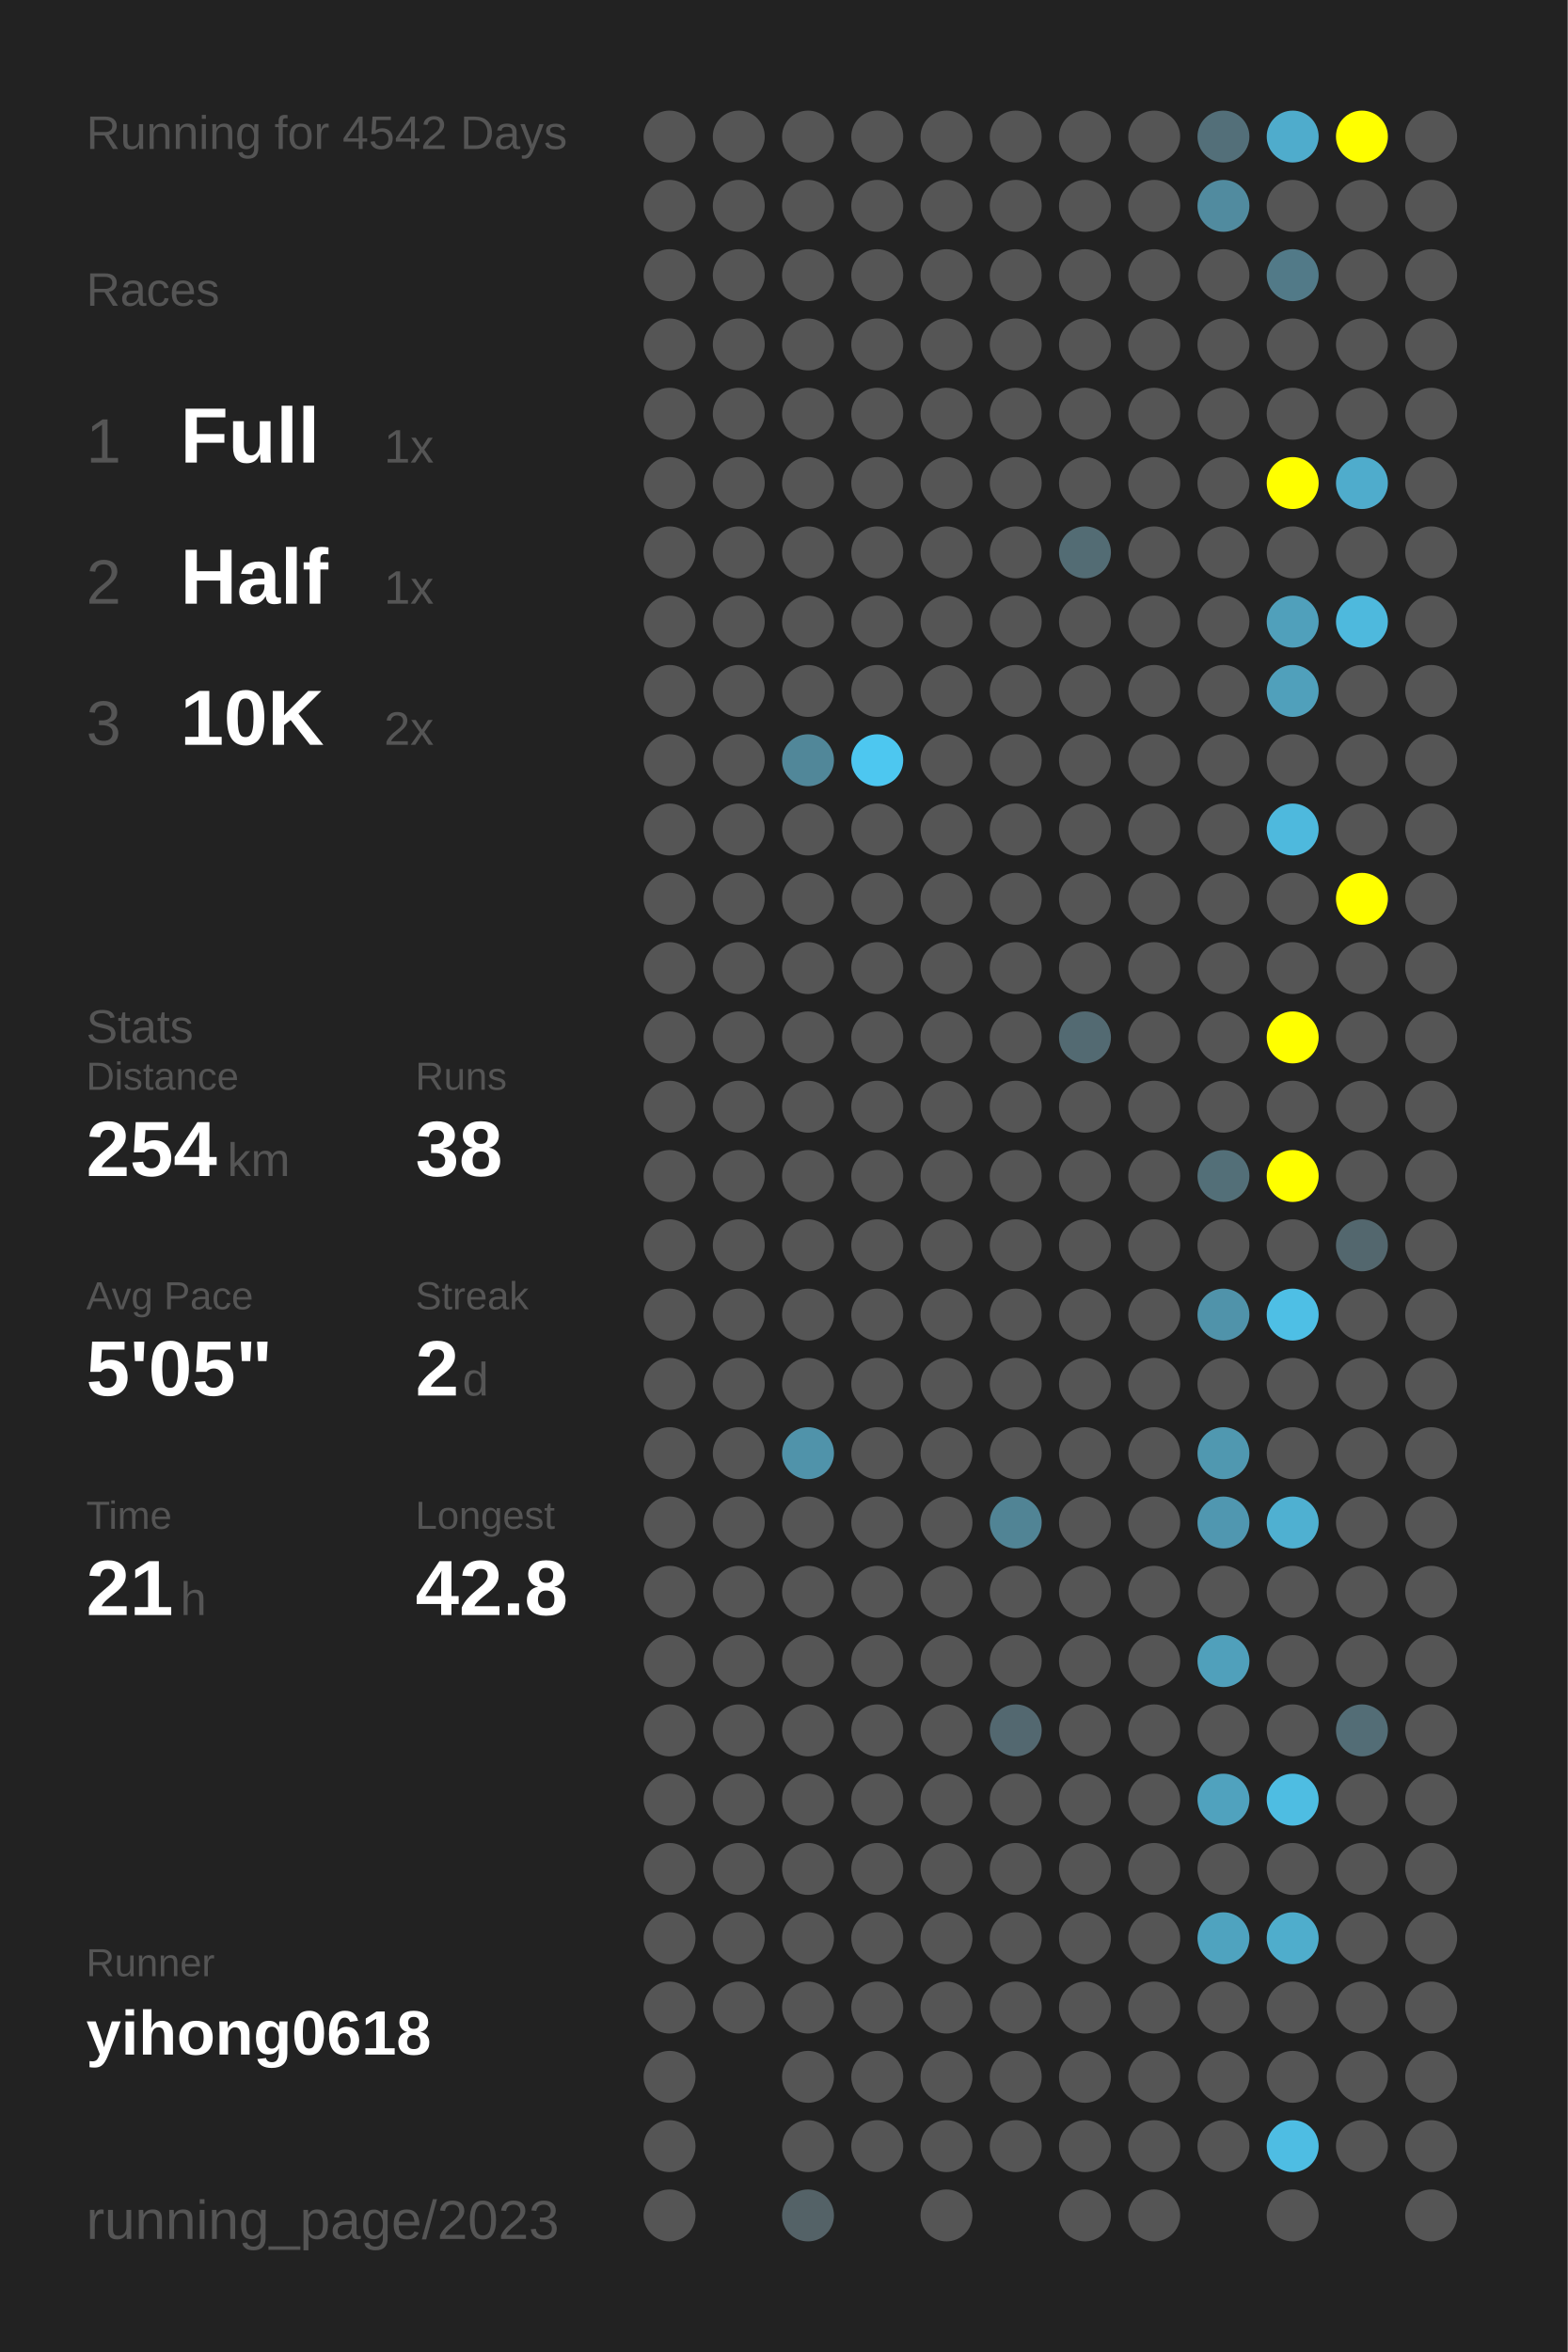
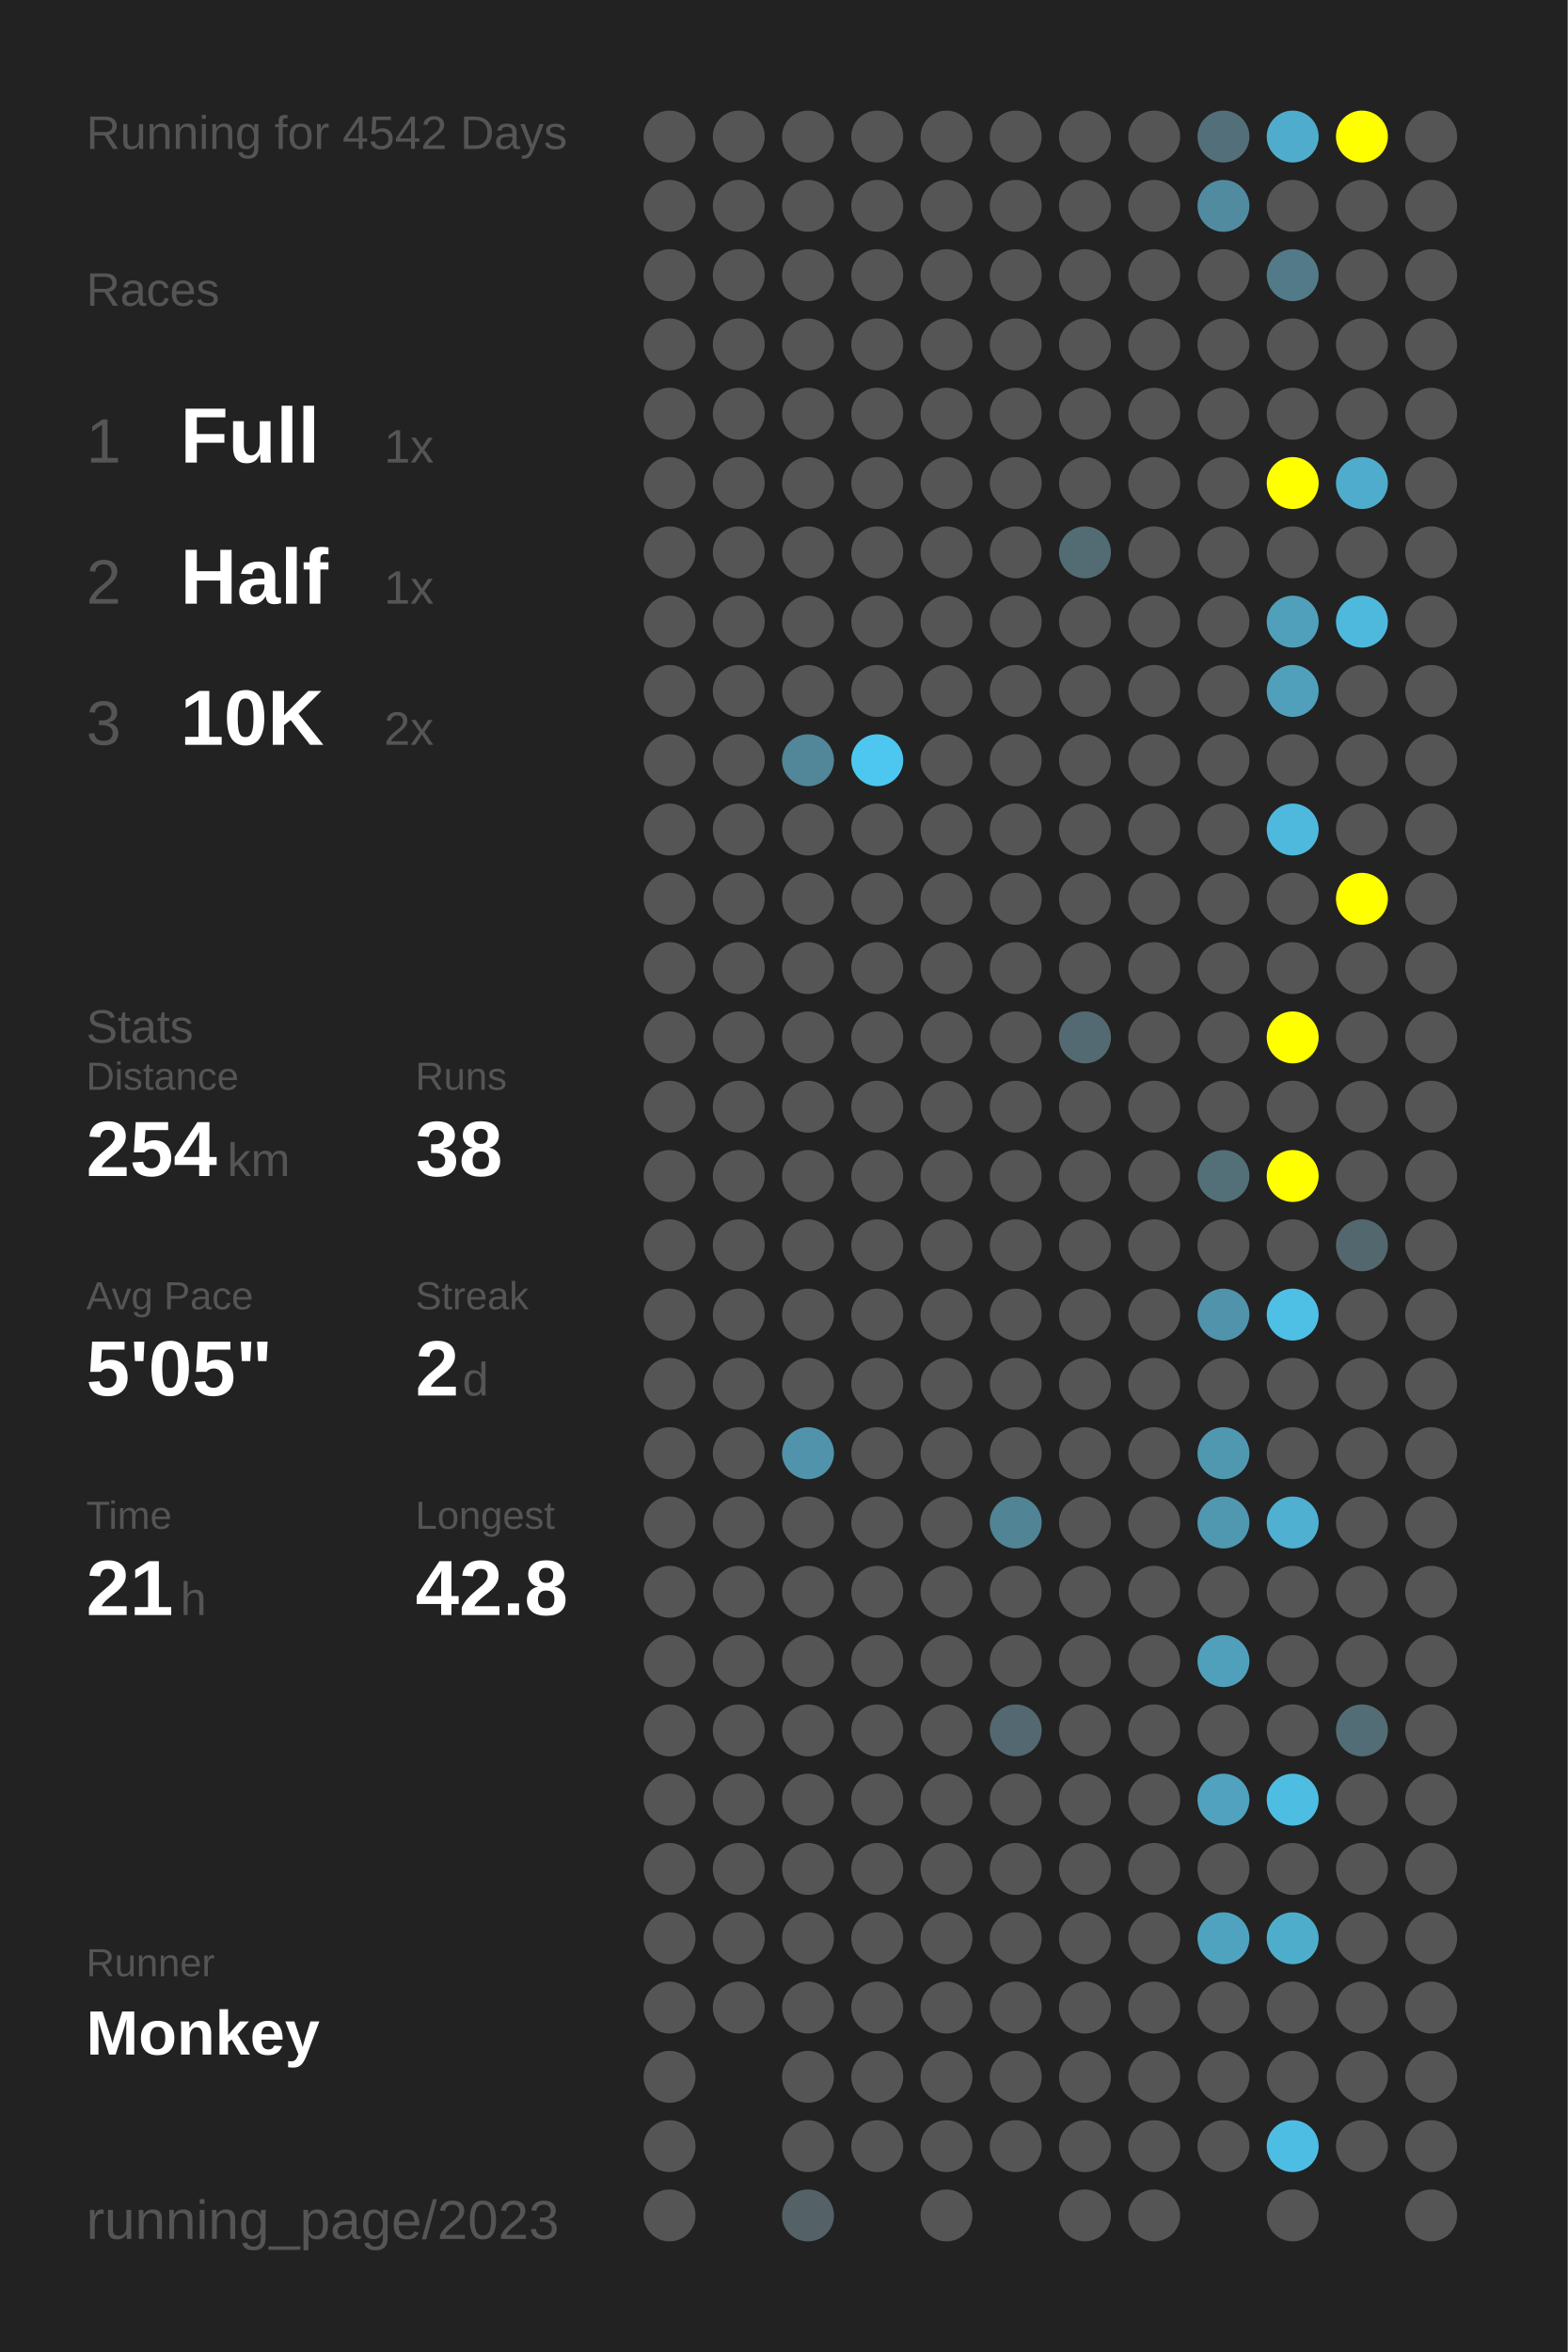
<svg xmlns="http://www.w3.org/2000/svg" baseProfile="full" height="300mm" version="1.1" viewBox="0,0,200,300" width="200mm">
  <defs />
  <rect fill="#222222" height="300" width="200" x="0" y="0" />
  <text fill="#555555" style="font-size:6px; font-family:Arial;" x="11" y="19">Running for 4542 Days</text>
  <text fill="#555555" style="font-size:6px; font-family:Arial;" x="11" y="39">Races</text>
  <text fill="#555555" style="font-size:8px; font-family:Arial;" x="11" y="59">1</text>
  <text fill="#FFFFFF" style="font-size:10px; font-family:Arial; font-weight:bold;" x="23" y="59">Full</text>
  <text fill="#555555" style="font-size:6px; font-family:Arial;" x="49" y="59">1x</text>
  <text fill="#555555" style="font-size:8px; font-family:Arial;" x="11" y="77">2</text>
  <text fill="#FFFFFF" style="font-size:10px; font-family:Arial; font-weight:bold;" x="23" y="77">Half</text>
  <text fill="#555555" style="font-size:6px; font-family:Arial;" x="49" y="77">1x</text>
  <text fill="#555555" style="font-size:8px; font-family:Arial;" x="11" y="95">3</text>
  <text fill="#FFFFFF" style="font-size:10px; font-family:Arial; font-weight:bold;" x="23" y="95">10K</text>
  <text fill="#555555" style="font-size:6px; font-family:Arial;" x="49" y="95">2x</text>
  <text fill="#555555" style="font-size:6px; font-family:Arial;" x="11" y="133">Stats</text>
  <text fill="#555555" style="font-size:5px; font-family:Arial;" x="11" y="139">Distance</text>
  <text fill="#FFFFFF" style="font-size:10px; font-family:Arial; font-weight:bold;" x="11" y="150">254</text>
  <text fill="#555555" style="font-size:6px; font-family:Arial;" x="29" y="150">km</text>
  <text fill="#555555" style="font-size:5px; font-family:Arial;" x="53" y="139">Runs</text>
  <text fill="#FFFFFF" style="font-size:10px; font-family:Arial; font-weight:bold;" x="53" y="150">38</text>
  <text fill="#555555" style="font-size:5px; font-family:Arial;" x="11" y="167">Avg Pace</text>
  <text fill="#FFFFFF" style="font-size:10px; font-family:Arial; font-weight:bold;" x="11" y="178">5'05"</text>
  <text fill="#555555" style="font-size:5px; font-family:Arial;" x="53" y="167">Streak</text>
  <text fill="#FFFFFF" style="font-size:10px; font-family:Arial; font-weight:bold;" x="53" y="178">2</text>
  <text fill="#555555" style="font-size:6px; font-family:Arial;" x="59" y="178">d</text>
  <text fill="#555555" style="font-size:5px; font-family:Arial;" x="11" y="195">Time</text>
  <text fill="#FFFFFF" style="font-size:10px; font-family:Arial; font-weight:bold;" x="11" y="206">21</text>
  <text fill="#555555" style="font-size:6px; font-family:Arial;" x="23" y="206">h</text>
  <text fill="#555555" style="font-size:5px; font-family:Arial;" x="53" y="195">Longest</text>
  <text fill="#FFFFFF" style="font-size:10px; font-family:Arial; font-weight:bold;" x="53" y="206">42.8</text>
  <text fill="#555555" style="font-size:5px; font-family:Arial;" x="11" y="252.065">Runner</text>
-   <text fill="#FFFFFF" style="font-size:8px; font-family:Arial; font-weight:bold;" x="11" y="262.065">yihong0618</text>
+   <text fill="#FFFFFF" style="font-size:8px; font-family:Arial; font-weight:bold;" x="11" y="262.065">Monkey</text>
  <text fill="#555555" style="font-size:7px; font-family:Arial;" x="11" y="285.581">running_page/2023</text>
  <circle cx="85.417" cy="17.419" fill="#555555" r="3.312" />
  <circle cx="85.417" cy="26.258" fill="#555555" r="3.312" />
  <circle cx="85.417" cy="35.097" fill="#555555" r="3.312" />
  <circle cx="85.417" cy="43.935" fill="#555555" r="3.312" />
  <circle cx="85.417" cy="52.774" fill="#555555" r="3.312" />
  <circle cx="85.417" cy="61.613" fill="#555555" r="3.312" />
  <circle cx="85.417" cy="70.452" fill="#555555" r="3.312" />
  <circle cx="85.417" cy="79.29" fill="#555555" r="3.312" />
  <circle cx="85.417" cy="88.129" fill="#555555" r="3.312" />
  <circle cx="85.417" cy="96.968" fill="#555555" r="3.312" />
  <circle cx="85.417" cy="105.806" fill="#555555" r="3.312" />
  <circle cx="85.417" cy="114.645" fill="#555555" r="3.312" />
  <circle cx="85.417" cy="123.484" fill="#555555" r="3.312" />
  <circle cx="85.417" cy="132.323" fill="#555555" r="3.312" />
  <circle cx="85.417" cy="141.161" fill="#555555" r="3.312" />
  <circle cx="85.417" cy="150" fill="#555555" r="3.312" />
  <circle cx="85.417" cy="158.839" fill="#555555" r="3.312" />
  <circle cx="85.417" cy="167.677" fill="#555555" r="3.312" />
  <circle cx="85.417" cy="176.516" fill="#555555" r="3.312" />
  <circle cx="85.417" cy="185.355" fill="#555555" r="3.312" />
  <circle cx="85.417" cy="194.194" fill="#555555" r="3.312" />
  <circle cx="85.417" cy="203.032" fill="#555555" r="3.312" />
  <circle cx="85.417" cy="211.871" fill="#555555" r="3.312" />
  <circle cx="85.417" cy="220.71" fill="#555555" r="3.312" />
  <circle cx="85.417" cy="229.548" fill="#555555" r="3.312" />
  <circle cx="85.417" cy="238.387" fill="#555555" r="3.312" />
  <circle cx="85.417" cy="247.226" fill="#555555" r="3.312" />
  <circle cx="85.417" cy="256.065" fill="#555555" r="3.312" />
  <circle cx="85.417" cy="264.903" fill="#555555" r="3.312" />
  <circle cx="85.417" cy="273.742" fill="#555555" r="3.312" />
  <circle cx="85.417" cy="282.581" fill="#555555" r="3.312" />
  <circle cx="94.25" cy="17.419" fill="#555555" r="3.312" />
  <circle cx="94.25" cy="26.258" fill="#555555" r="3.312" />
  <circle cx="94.25" cy="35.097" fill="#555555" r="3.312" />
  <circle cx="94.25" cy="43.935" fill="#555555" r="3.312" />
  <circle cx="94.25" cy="52.774" fill="#555555" r="3.312" />
  <circle cx="94.25" cy="61.613" fill="#555555" r="3.312" />
  <circle cx="94.25" cy="70.452" fill="#555555" r="3.312" />
  <circle cx="94.25" cy="79.29" fill="#555555" r="3.312" />
  <circle cx="94.25" cy="88.129" fill="#555555" r="3.312" />
  <circle cx="94.25" cy="96.968" fill="#555555" r="3.312" />
  <circle cx="94.25" cy="105.806" fill="#555555" r="3.312" />
  <circle cx="94.25" cy="114.645" fill="#555555" r="3.312" />
  <circle cx="94.25" cy="123.484" fill="#555555" r="3.312" />
  <circle cx="94.25" cy="132.323" fill="#555555" r="3.312" />
  <circle cx="94.25" cy="141.161" fill="#555555" r="3.312" />
  <circle cx="94.25" cy="150" fill="#555555" r="3.312" />
  <circle cx="94.25" cy="158.839" fill="#555555" r="3.312" />
  <circle cx="94.25" cy="167.677" fill="#555555" r="3.312" />
  <circle cx="94.25" cy="176.516" fill="#555555" r="3.312" />
  <circle cx="94.25" cy="185.355" fill="#555555" r="3.312" />
  <circle cx="94.25" cy="194.194" fill="#555555" r="3.312" />
  <circle cx="94.25" cy="203.032" fill="#555555" r="3.312" />
  <circle cx="94.25" cy="211.871" fill="#555555" r="3.312" />
  <circle cx="94.25" cy="220.71" fill="#555555" r="3.312" />
  <circle cx="94.25" cy="229.548" fill="#555555" r="3.312" />
  <circle cx="94.25" cy="238.387" fill="#555555" r="3.312" />
  <circle cx="94.25" cy="247.226" fill="#555555" r="3.312" />
  <circle cx="94.25" cy="256.065" fill="#555555" r="3.312" />
  <circle cx="103.083" cy="17.419" fill="#555555" r="3.312" />
  <circle cx="103.083" cy="26.258" fill="#555555" r="3.312" />
  <circle cx="103.083" cy="35.097" fill="#555555" r="3.312" />
  <circle cx="103.083" cy="43.935" fill="#555555" r="3.312" />
  <circle cx="103.083" cy="52.774" fill="#555555" r="3.312" />
  <circle cx="103.083" cy="61.613" fill="#555555" r="3.312" />
  <circle cx="103.083" cy="70.452" fill="#555555" r="3.312" />
  <circle cx="103.083" cy="79.29" fill="#555555" r="3.312" />
  <circle cx="103.083" cy="88.129" fill="#555555" r="3.312" />
  <circle cx="103.083" cy="96.968" fill="#518799" r="3.312" />
  <circle cx="103.083" cy="105.806" fill="#555555" r="3.312" />
  <circle cx="103.083" cy="114.645" fill="#555555" r="3.312" />
  <circle cx="103.083" cy="123.484" fill="#555555" r="3.312" />
  <circle cx="103.083" cy="132.323" fill="#555555" r="3.312" />
  <circle cx="103.083" cy="141.161" fill="#555555" r="3.312" />
  <circle cx="103.083" cy="150" fill="#555555" r="3.312" />
  <circle cx="103.083" cy="158.839" fill="#555555" r="3.312" />
  <circle cx="103.083" cy="167.677" fill="#555555" r="3.312" />
  <circle cx="103.083" cy="176.516" fill="#555555" r="3.312" />
  <circle cx="103.083" cy="185.355" fill="#5093aa" r="3.312" />
  <circle cx="103.083" cy="194.194" fill="#555555" r="3.312" />
  <circle cx="103.083" cy="203.032" fill="#555555" r="3.312" />
  <circle cx="103.083" cy="211.871" fill="#555555" r="3.312" />
  <circle cx="103.083" cy="220.71" fill="#555555" r="3.312" />
  <circle cx="103.083" cy="229.548" fill="#555555" r="3.312" />
  <circle cx="103.083" cy="238.387" fill="#555555" r="3.312" />
  <circle cx="103.083" cy="247.226" fill="#555555" r="3.312" />
  <circle cx="103.083" cy="256.065" fill="#555555" r="3.312" />
  <circle cx="103.083" cy="264.903" fill="#555555" r="3.312" />
  <circle cx="103.083" cy="273.742" fill="#555555" r="3.312" />
  <circle cx="103.083" cy="282.581" fill="#546267" r="3.312" />
  <circle cx="111.917" cy="17.419" fill="#555555" r="3.312" />
  <circle cx="111.917" cy="26.258" fill="#555555" r="3.312" />
  <circle cx="111.917" cy="35.097" fill="#555555" r="3.312" />
  <circle cx="111.917" cy="43.935" fill="#555555" r="3.312" />
  <circle cx="111.917" cy="52.774" fill="#555555" r="3.312" />
  <circle cx="111.917" cy="61.613" fill="#555555" r="3.312" />
  <circle cx="111.917" cy="70.452" fill="#555555" r="3.312" />
  <circle cx="111.917" cy="79.29" fill="#555555" r="3.312" />
  <circle cx="111.917" cy="88.129" fill="#555555" r="3.312" />
  <circle cx="111.917" cy="96.968" fill="#4dc7f0" r="3.312" />
  <circle cx="111.917" cy="105.806" fill="#555555" r="3.312" />
  <circle cx="111.917" cy="114.645" fill="#555555" r="3.312" />
  <circle cx="111.917" cy="123.484" fill="#555555" r="3.312" />
  <circle cx="111.917" cy="132.323" fill="#555555" r="3.312" />
  <circle cx="111.917" cy="141.161" fill="#555555" r="3.312" />
  <circle cx="111.917" cy="150" fill="#555555" r="3.312" />
  <circle cx="111.917" cy="158.839" fill="#555555" r="3.312" />
  <circle cx="111.917" cy="167.677" fill="#555555" r="3.312" />
  <circle cx="111.917" cy="176.516" fill="#555555" r="3.312" />
  <circle cx="111.917" cy="185.355" fill="#555555" r="3.312" />
  <circle cx="111.917" cy="194.194" fill="#555555" r="3.312" />
  <circle cx="111.917" cy="203.032" fill="#555555" r="3.312" />
  <circle cx="111.917" cy="211.871" fill="#555555" r="3.312" />
  <circle cx="111.917" cy="220.71" fill="#555555" r="3.312" />
  <circle cx="111.917" cy="229.548" fill="#555555" r="3.312" />
  <circle cx="111.917" cy="238.387" fill="#555555" r="3.312" />
  <circle cx="111.917" cy="247.226" fill="#555555" r="3.312" />
  <circle cx="111.917" cy="256.065" fill="#555555" r="3.312" />
  <circle cx="111.917" cy="264.903" fill="#555555" r="3.312" />
  <circle cx="111.917" cy="273.742" fill="#555555" r="3.312" />
  <circle cx="120.75" cy="17.419" fill="#555555" r="3.312" />
  <circle cx="120.75" cy="26.258" fill="#555555" r="3.312" />
  <circle cx="120.75" cy="35.097" fill="#555555" r="3.312" />
  <circle cx="120.75" cy="43.935" fill="#555555" r="3.312" />
  <circle cx="120.75" cy="52.774" fill="#555555" r="3.312" />
  <circle cx="120.75" cy="61.613" fill="#555555" r="3.312" />
  <circle cx="120.75" cy="70.452" fill="#555555" r="3.312" />
  <circle cx="120.75" cy="79.29" fill="#555555" r="3.312" />
  <circle cx="120.75" cy="88.129" fill="#555555" r="3.312" />
  <circle cx="120.75" cy="96.968" fill="#555555" r="3.312" />
  <circle cx="120.75" cy="105.806" fill="#555555" r="3.312" />
  <circle cx="120.75" cy="114.645" fill="#555555" r="3.312" />
  <circle cx="120.75" cy="123.484" fill="#555555" r="3.312" />
  <circle cx="120.75" cy="132.323" fill="#555555" r="3.312" />
  <circle cx="120.75" cy="141.161" fill="#555555" r="3.312" />
  <circle cx="120.75" cy="150" fill="#555555" r="3.312" />
  <circle cx="120.75" cy="158.839" fill="#555555" r="3.312" />
  <circle cx="120.75" cy="167.677" fill="#555555" r="3.312" />
  <circle cx="120.75" cy="176.516" fill="#555555" r="3.312" />
  <circle cx="120.75" cy="185.355" fill="#555555" r="3.312" />
  <circle cx="120.75" cy="194.194" fill="#555555" r="3.312" />
  <circle cx="120.75" cy="203.032" fill="#555555" r="3.312" />
  <circle cx="120.75" cy="211.871" fill="#555555" r="3.312" />
  <circle cx="120.75" cy="220.71" fill="#555555" r="3.312" />
  <circle cx="120.75" cy="229.548" fill="#555555" r="3.312" />
  <circle cx="120.75" cy="238.387" fill="#555555" r="3.312" />
  <circle cx="120.75" cy="247.226" fill="#555555" r="3.312" />
  <circle cx="120.75" cy="256.065" fill="#555555" r="3.312" />
  <circle cx="120.75" cy="264.903" fill="#555555" r="3.312" />
  <circle cx="120.75" cy="273.742" fill="#555555" r="3.312" />
  <circle cx="120.75" cy="282.581" fill="#555555" r="3.312" />
  <circle cx="129.583" cy="17.419" fill="#555555" r="3.312" />
  <circle cx="129.583" cy="26.258" fill="#555555" r="3.312" />
  <circle cx="129.583" cy="35.097" fill="#555555" r="3.312" />
  <circle cx="129.583" cy="43.935" fill="#555555" r="3.312" />
  <circle cx="129.583" cy="52.774" fill="#555555" r="3.312" />
  <circle cx="129.583" cy="61.613" fill="#555555" r="3.312" />
  <circle cx="129.583" cy="70.452" fill="#555555" r="3.312" />
  <circle cx="129.583" cy="79.29" fill="#555555" r="3.312" />
  <circle cx="129.583" cy="88.129" fill="#555555" r="3.312" />
  <circle cx="129.583" cy="96.968" fill="#555555" r="3.312" />
  <circle cx="129.583" cy="105.806" fill="#555555" r="3.312" />
  <circle cx="129.583" cy="114.645" fill="#555555" r="3.312" />
  <circle cx="129.583" cy="123.484" fill="#555555" r="3.312" />
  <circle cx="129.583" cy="132.323" fill="#555555" r="3.312" />
  <circle cx="129.583" cy="141.161" fill="#555555" r="3.312" />
  <circle cx="129.583" cy="150" fill="#555555" r="3.312" />
  <circle cx="129.583" cy="158.839" fill="#555555" r="3.312" />
  <circle cx="129.583" cy="167.677" fill="#555555" r="3.312" />
  <circle cx="129.583" cy="176.516" fill="#555555" r="3.312" />
  <circle cx="129.583" cy="185.355" fill="#555555" r="3.312" />
  <circle cx="129.583" cy="194.194" fill="#518495" r="3.312" />
  <circle cx="129.583" cy="203.032" fill="#555555" r="3.312" />
  <circle cx="129.583" cy="211.871" fill="#555555" r="3.312" />
  <circle cx="129.583" cy="220.71" fill="#536870" r="3.312" />
  <circle cx="129.583" cy="229.548" fill="#555555" r="3.312" />
  <circle cx="129.583" cy="238.387" fill="#555555" r="3.312" />
  <circle cx="129.583" cy="247.226" fill="#555555" r="3.312" />
  <circle cx="129.583" cy="256.065" fill="#555555" r="3.312" />
  <circle cx="129.583" cy="264.903" fill="#555555" r="3.312" />
  <circle cx="129.583" cy="273.742" fill="#555555" r="3.312" />
  <circle cx="138.417" cy="17.419" fill="#555555" r="3.312" />
  <circle cx="138.417" cy="26.258" fill="#555555" r="3.312" />
  <circle cx="138.417" cy="35.097" fill="#555555" r="3.312" />
  <circle cx="138.417" cy="43.935" fill="#555555" r="3.312" />
  <circle cx="138.417" cy="52.774" fill="#555555" r="3.312" />
  <circle cx="138.417" cy="61.613" fill="#555555" r="3.312" />
  <circle cx="138.417" cy="70.452" fill="#536c74" r="3.312" />
  <circle cx="138.417" cy="79.29" fill="#555555" r="3.312" />
  <circle cx="138.417" cy="88.129" fill="#555555" r="3.312" />
  <circle cx="138.417" cy="96.968" fill="#555555" r="3.312" />
  <circle cx="138.417" cy="105.806" fill="#555555" r="3.312" />
  <circle cx="138.417" cy="114.645" fill="#555555" r="3.312" />
  <circle cx="138.417" cy="123.484" fill="#555555" r="3.312" />
  <circle cx="138.417" cy="132.323" fill="#536a72" r="3.312" />
  <circle cx="138.417" cy="141.161" fill="#555555" r="3.312" />
  <circle cx="138.417" cy="150" fill="#555555" r="3.312" />
  <circle cx="138.417" cy="158.839" fill="#555555" r="3.312" />
  <circle cx="138.417" cy="167.677" fill="#555555" r="3.312" />
  <circle cx="138.417" cy="176.516" fill="#555555" r="3.312" />
  <circle cx="138.417" cy="185.355" fill="#555555" r="3.312" />
  <circle cx="138.417" cy="194.194" fill="#555555" r="3.312" />
  <circle cx="138.417" cy="203.032" fill="#555555" r="3.312" />
  <circle cx="138.417" cy="211.871" fill="#555555" r="3.312" />
  <circle cx="138.417" cy="220.71" fill="#555555" r="3.312" />
  <circle cx="138.417" cy="229.548" fill="#555555" r="3.312" />
  <circle cx="138.417" cy="238.387" fill="#555555" r="3.312" />
  <circle cx="138.417" cy="247.226" fill="#555555" r="3.312" />
  <circle cx="138.417" cy="256.065" fill="#555555" r="3.312" />
  <circle cx="138.417" cy="264.903" fill="#555555" r="3.312" />
  <circle cx="138.417" cy="273.742" fill="#555555" r="3.312" />
  <circle cx="138.417" cy="282.581" fill="#555555" r="3.312" />
  <circle cx="147.25" cy="17.419" fill="#555555" r="3.312" />
  <circle cx="147.25" cy="26.258" fill="#555555" r="3.312" />
  <circle cx="147.25" cy="35.097" fill="#555555" r="3.312" />
  <circle cx="147.25" cy="43.935" fill="#555555" r="3.312" />
  <circle cx="147.25" cy="52.774" fill="#555555" r="3.312" />
  <circle cx="147.25" cy="61.613" fill="#555555" r="3.312" />
  <circle cx="147.25" cy="70.452" fill="#555555" r="3.312" />
  <circle cx="147.25" cy="79.29" fill="#555555" r="3.312" />
  <circle cx="147.25" cy="88.129" fill="#555555" r="3.312" />
  <circle cx="147.25" cy="96.968" fill="#555555" r="3.312" />
  <circle cx="147.25" cy="105.806" fill="#555555" r="3.312" />
  <circle cx="147.25" cy="114.645" fill="#555555" r="3.312" />
  <circle cx="147.25" cy="123.484" fill="#555555" r="3.312" />
  <circle cx="147.25" cy="132.323" fill="#555555" r="3.312" />
  <circle cx="147.25" cy="141.161" fill="#555555" r="3.312" />
  <circle cx="147.25" cy="150" fill="#555555" r="3.312" />
  <circle cx="147.25" cy="158.839" fill="#555555" r="3.312" />
  <circle cx="147.25" cy="167.677" fill="#555555" r="3.312" />
  <circle cx="147.25" cy="176.516" fill="#555555" r="3.312" />
  <circle cx="147.25" cy="185.355" fill="#555555" r="3.312" />
  <circle cx="147.25" cy="194.194" fill="#555555" r="3.312" />
  <circle cx="147.25" cy="203.032" fill="#555555" r="3.312" />
  <circle cx="147.25" cy="211.871" fill="#555555" r="3.312" />
  <circle cx="147.25" cy="220.71" fill="#555555" r="3.312" />
  <circle cx="147.25" cy="229.548" fill="#555555" r="3.312" />
  <circle cx="147.25" cy="238.387" fill="#555555" r="3.312" />
  <circle cx="147.25" cy="247.226" fill="#555555" r="3.312" />
  <circle cx="147.25" cy="256.065" fill="#555555" r="3.312" />
  <circle cx="147.25" cy="264.903" fill="#555555" r="3.312" />
  <circle cx="147.25" cy="273.742" fill="#555555" r="3.312" />
  <circle cx="147.25" cy="282.581" fill="#555555" r="3.312" />
  <circle cx="156.083" cy="17.419" fill="#536f79" r="3.312" />
  <circle cx="156.083" cy="26.258" fill="#518b9f" r="3.312" />
  <circle cx="156.083" cy="35.097" fill="#555555" r="3.312" />
  <circle cx="156.083" cy="43.935" fill="#555555" r="3.312" />
  <circle cx="156.083" cy="52.774" fill="#555555" r="3.312" />
  <circle cx="156.083" cy="61.613" fill="#555555" r="3.312" />
  <circle cx="156.083" cy="70.452" fill="#555555" r="3.312" />
  <circle cx="156.083" cy="79.29" fill="#555555" r="3.312" />
  <circle cx="156.083" cy="88.129" fill="#555555" r="3.312" />
  <circle cx="156.083" cy="96.968" fill="#555555" r="3.312" />
  <circle cx="156.083" cy="105.806" fill="#555555" r="3.312" />
  <circle cx="156.083" cy="114.645" fill="#555555" r="3.312" />
  <circle cx="156.083" cy="123.484" fill="#555555" r="3.312" />
  <circle cx="156.083" cy="132.323" fill="#555555" r="3.312" />
  <circle cx="156.083" cy="141.161" fill="#555555" r="3.312" />
  <circle cx="156.083" cy="150" fill="#536f78" r="3.312" />
  <circle cx="156.083" cy="158.839" fill="#555555" r="3.312" />
  <circle cx="156.083" cy="167.677" fill="#5093aa" r="3.312" />
  <circle cx="156.083" cy="176.516" fill="#555555" r="3.312" />
  <circle cx="156.083" cy="185.355" fill="#5098b0" r="3.312" />
  <circle cx="156.083" cy="194.194" fill="#5097b0" r="3.312" />
  <circle cx="156.083" cy="203.032" fill="#555555" r="3.312" />
  <circle cx="156.083" cy="211.871" fill="#50a0bb" r="3.312" />
  <circle cx="156.083" cy="220.71" fill="#555555" r="3.312" />
  <circle cx="156.083" cy="229.548" fill="#50a2be" r="3.312" />
  <circle cx="156.083" cy="238.387" fill="#555555" r="3.312" />
  <circle cx="156.083" cy="247.226" fill="#4fa3bf" r="3.312" />
  <circle cx="156.083" cy="256.065" fill="#555555" r="3.312" />
  <circle cx="156.083" cy="264.903" fill="#555555" r="3.312" />
  <circle cx="156.083" cy="273.742" fill="#555555" r="3.312" />
  <circle cx="164.917" cy="17.419" fill="#4faccc" r="3.312" />
  <circle cx="164.917" cy="26.258" fill="#555555" r="3.312" />
  <circle cx="164.917" cy="35.097" fill="#527a88" r="3.312" />
  <circle cx="164.917" cy="43.935" fill="#555555" r="3.312" />
  <circle cx="164.917" cy="52.774" fill="#555555" r="3.312" />
  <circle cx="164.917" cy="61.613" fill="#FFFF00" r="3.312" />
  <circle cx="164.917" cy="70.452" fill="#555555" r="3.312" />
  <circle cx="164.917" cy="79.29" fill="#50a0bb" r="3.312" />
  <circle cx="164.917" cy="88.129" fill="#50a0bb" r="3.312" />
  <circle cx="164.917" cy="96.968" fill="#555555" r="3.312" />
  <circle cx="164.917" cy="105.806" fill="#4eb9dd" r="3.312" />
  <circle cx="164.917" cy="114.645" fill="#555555" r="3.312" />
  <circle cx="164.917" cy="123.484" fill="#555555" r="3.312" />
  <circle cx="164.917" cy="132.323" fill="#FFFF00" r="3.312" />
  <circle cx="164.917" cy="141.161" fill="#555555" r="3.312" />
  <circle cx="164.917" cy="150" fill="#FFFF00" r="3.312" />
  <circle cx="164.917" cy="158.839" fill="#555555" r="3.312" />
  <circle cx="164.917" cy="167.677" fill="#4ebfe5" r="3.312" />
  <circle cx="164.917" cy="176.516" fill="#555555" r="3.312" />
  <circle cx="164.917" cy="185.355" fill="#555555" r="3.312" />
  <circle cx="164.917" cy="194.194" fill="#4fb0d1" r="3.312" />
  <circle cx="164.917" cy="203.032" fill="#555555" r="3.312" />
  <circle cx="164.917" cy="211.871" fill="#555555" r="3.312" />
  <circle cx="164.917" cy="220.71" fill="#555555" r="3.312" />
  <circle cx="164.917" cy="229.548" fill="#4ebde2" r="3.312" />
  <circle cx="164.917" cy="238.387" fill="#555555" r="3.312" />
  <circle cx="164.917" cy="247.226" fill="#4fadcc" r="3.312" />
  <circle cx="164.917" cy="256.065" fill="#555555" r="3.312" />
  <circle cx="164.917" cy="264.903" fill="#555555" r="3.312" />
  <circle cx="164.917" cy="273.742" fill="#4ebde3" r="3.312" />
  <circle cx="164.917" cy="282.581" fill="#555555" r="3.312" />
  <circle cx="173.75" cy="17.419" fill="#FFFF00" r="3.312" />
  <circle cx="173.75" cy="26.258" fill="#555555" r="3.312" />
  <circle cx="173.75" cy="35.097" fill="#555555" r="3.312" />
  <circle cx="173.75" cy="43.935" fill="#555555" r="3.312" />
  <circle cx="173.75" cy="52.774" fill="#555555" r="3.312" />
  <circle cx="173.75" cy="61.613" fill="#4faccc" r="3.312" />
  <circle cx="173.75" cy="70.452" fill="#555555" r="3.312" />
  <circle cx="173.75" cy="79.29" fill="#4eb9dd" r="3.312" />
  <circle cx="173.75" cy="88.129" fill="#555555" r="3.312" />
  <circle cx="173.75" cy="96.968" fill="#555555" r="3.312" />
  <circle cx="173.75" cy="105.806" fill="#555555" r="3.312" />
  <circle cx="173.75" cy="114.645" fill="#FFFF00" r="3.312" />
  <circle cx="173.75" cy="123.484" fill="#555555" r="3.312" />
  <circle cx="173.75" cy="132.323" fill="#555555" r="3.312" />
  <circle cx="173.75" cy="141.161" fill="#555555" r="3.312" />
  <circle cx="173.75" cy="150" fill="#555555" r="3.312" />
  <circle cx="173.75" cy="158.839" fill="#53676e" r="3.312" />
  <circle cx="173.75" cy="167.677" fill="#555555" r="3.312" />
  <circle cx="173.75" cy="176.516" fill="#555555" r="3.312" />
  <circle cx="173.75" cy="185.355" fill="#555555" r="3.312" />
  <circle cx="173.75" cy="194.194" fill="#555555" r="3.312" />
  <circle cx="173.75" cy="203.032" fill="#555555" r="3.312" />
  <circle cx="173.75" cy="211.871" fill="#555555" r="3.312" />
  <circle cx="173.75" cy="220.71" fill="#536d76" r="3.312" />
  <circle cx="173.75" cy="229.548" fill="#555555" r="3.312" />
  <circle cx="173.75" cy="238.387" fill="#555555" r="3.312" />
  <circle cx="173.75" cy="247.226" fill="#555555" r="3.312" />
  <circle cx="173.75" cy="256.065" fill="#555555" r="3.312" />
  <circle cx="173.75" cy="264.903" fill="#555555" r="3.312" />
  <circle cx="173.75" cy="273.742" fill="#555555" r="3.312" />
  <circle cx="182.583" cy="17.419" fill="#555555" r="3.312" />
  <circle cx="182.583" cy="26.258" fill="#555555" r="3.312" />
  <circle cx="182.583" cy="35.097" fill="#555555" r="3.312" />
  <circle cx="182.583" cy="43.935" fill="#555555" r="3.312" />
  <circle cx="182.583" cy="52.774" fill="#555555" r="3.312" />
  <circle cx="182.583" cy="61.613" fill="#555555" r="3.312" />
  <circle cx="182.583" cy="70.452" fill="#555555" r="3.312" />
  <circle cx="182.583" cy="79.29" fill="#555555" r="3.312" />
  <circle cx="182.583" cy="88.129" fill="#555555" r="3.312" />
  <circle cx="182.583" cy="96.968" fill="#555555" r="3.312" />
  <circle cx="182.583" cy="105.806" fill="#555555" r="3.312" />
  <circle cx="182.583" cy="114.645" fill="#555555" r="3.312" />
  <circle cx="182.583" cy="123.484" fill="#555555" r="3.312" />
  <circle cx="182.583" cy="132.323" fill="#555555" r="3.312" />
  <circle cx="182.583" cy="141.161" fill="#555555" r="3.312" />
  <circle cx="182.583" cy="150" fill="#555555" r="3.312" />
  <circle cx="182.583" cy="158.839" fill="#555555" r="3.312" />
  <circle cx="182.583" cy="167.677" fill="#555555" r="3.312" />
  <circle cx="182.583" cy="176.516" fill="#555555" r="3.312" />
  <circle cx="182.583" cy="185.355" fill="#555555" r="3.312" />
  <circle cx="182.583" cy="194.194" fill="#555555" r="3.312" />
  <circle cx="182.583" cy="203.032" fill="#555555" r="3.312" />
  <circle cx="182.583" cy="211.871" fill="#555555" r="3.312" />
  <circle cx="182.583" cy="220.71" fill="#555555" r="3.312" />
  <circle cx="182.583" cy="229.548" fill="#555555" r="3.312" />
  <circle cx="182.583" cy="238.387" fill="#555555" r="3.312" />
  <circle cx="182.583" cy="247.226" fill="#555555" r="3.312" />
  <circle cx="182.583" cy="256.065" fill="#555555" r="3.312" />
  <circle cx="182.583" cy="264.903" fill="#555555" r="3.312" />
  <circle cx="182.583" cy="273.742" fill="#555555" r="3.312" />
  <circle cx="182.583" cy="282.581" fill="#555555" r="3.312" />
</svg>
